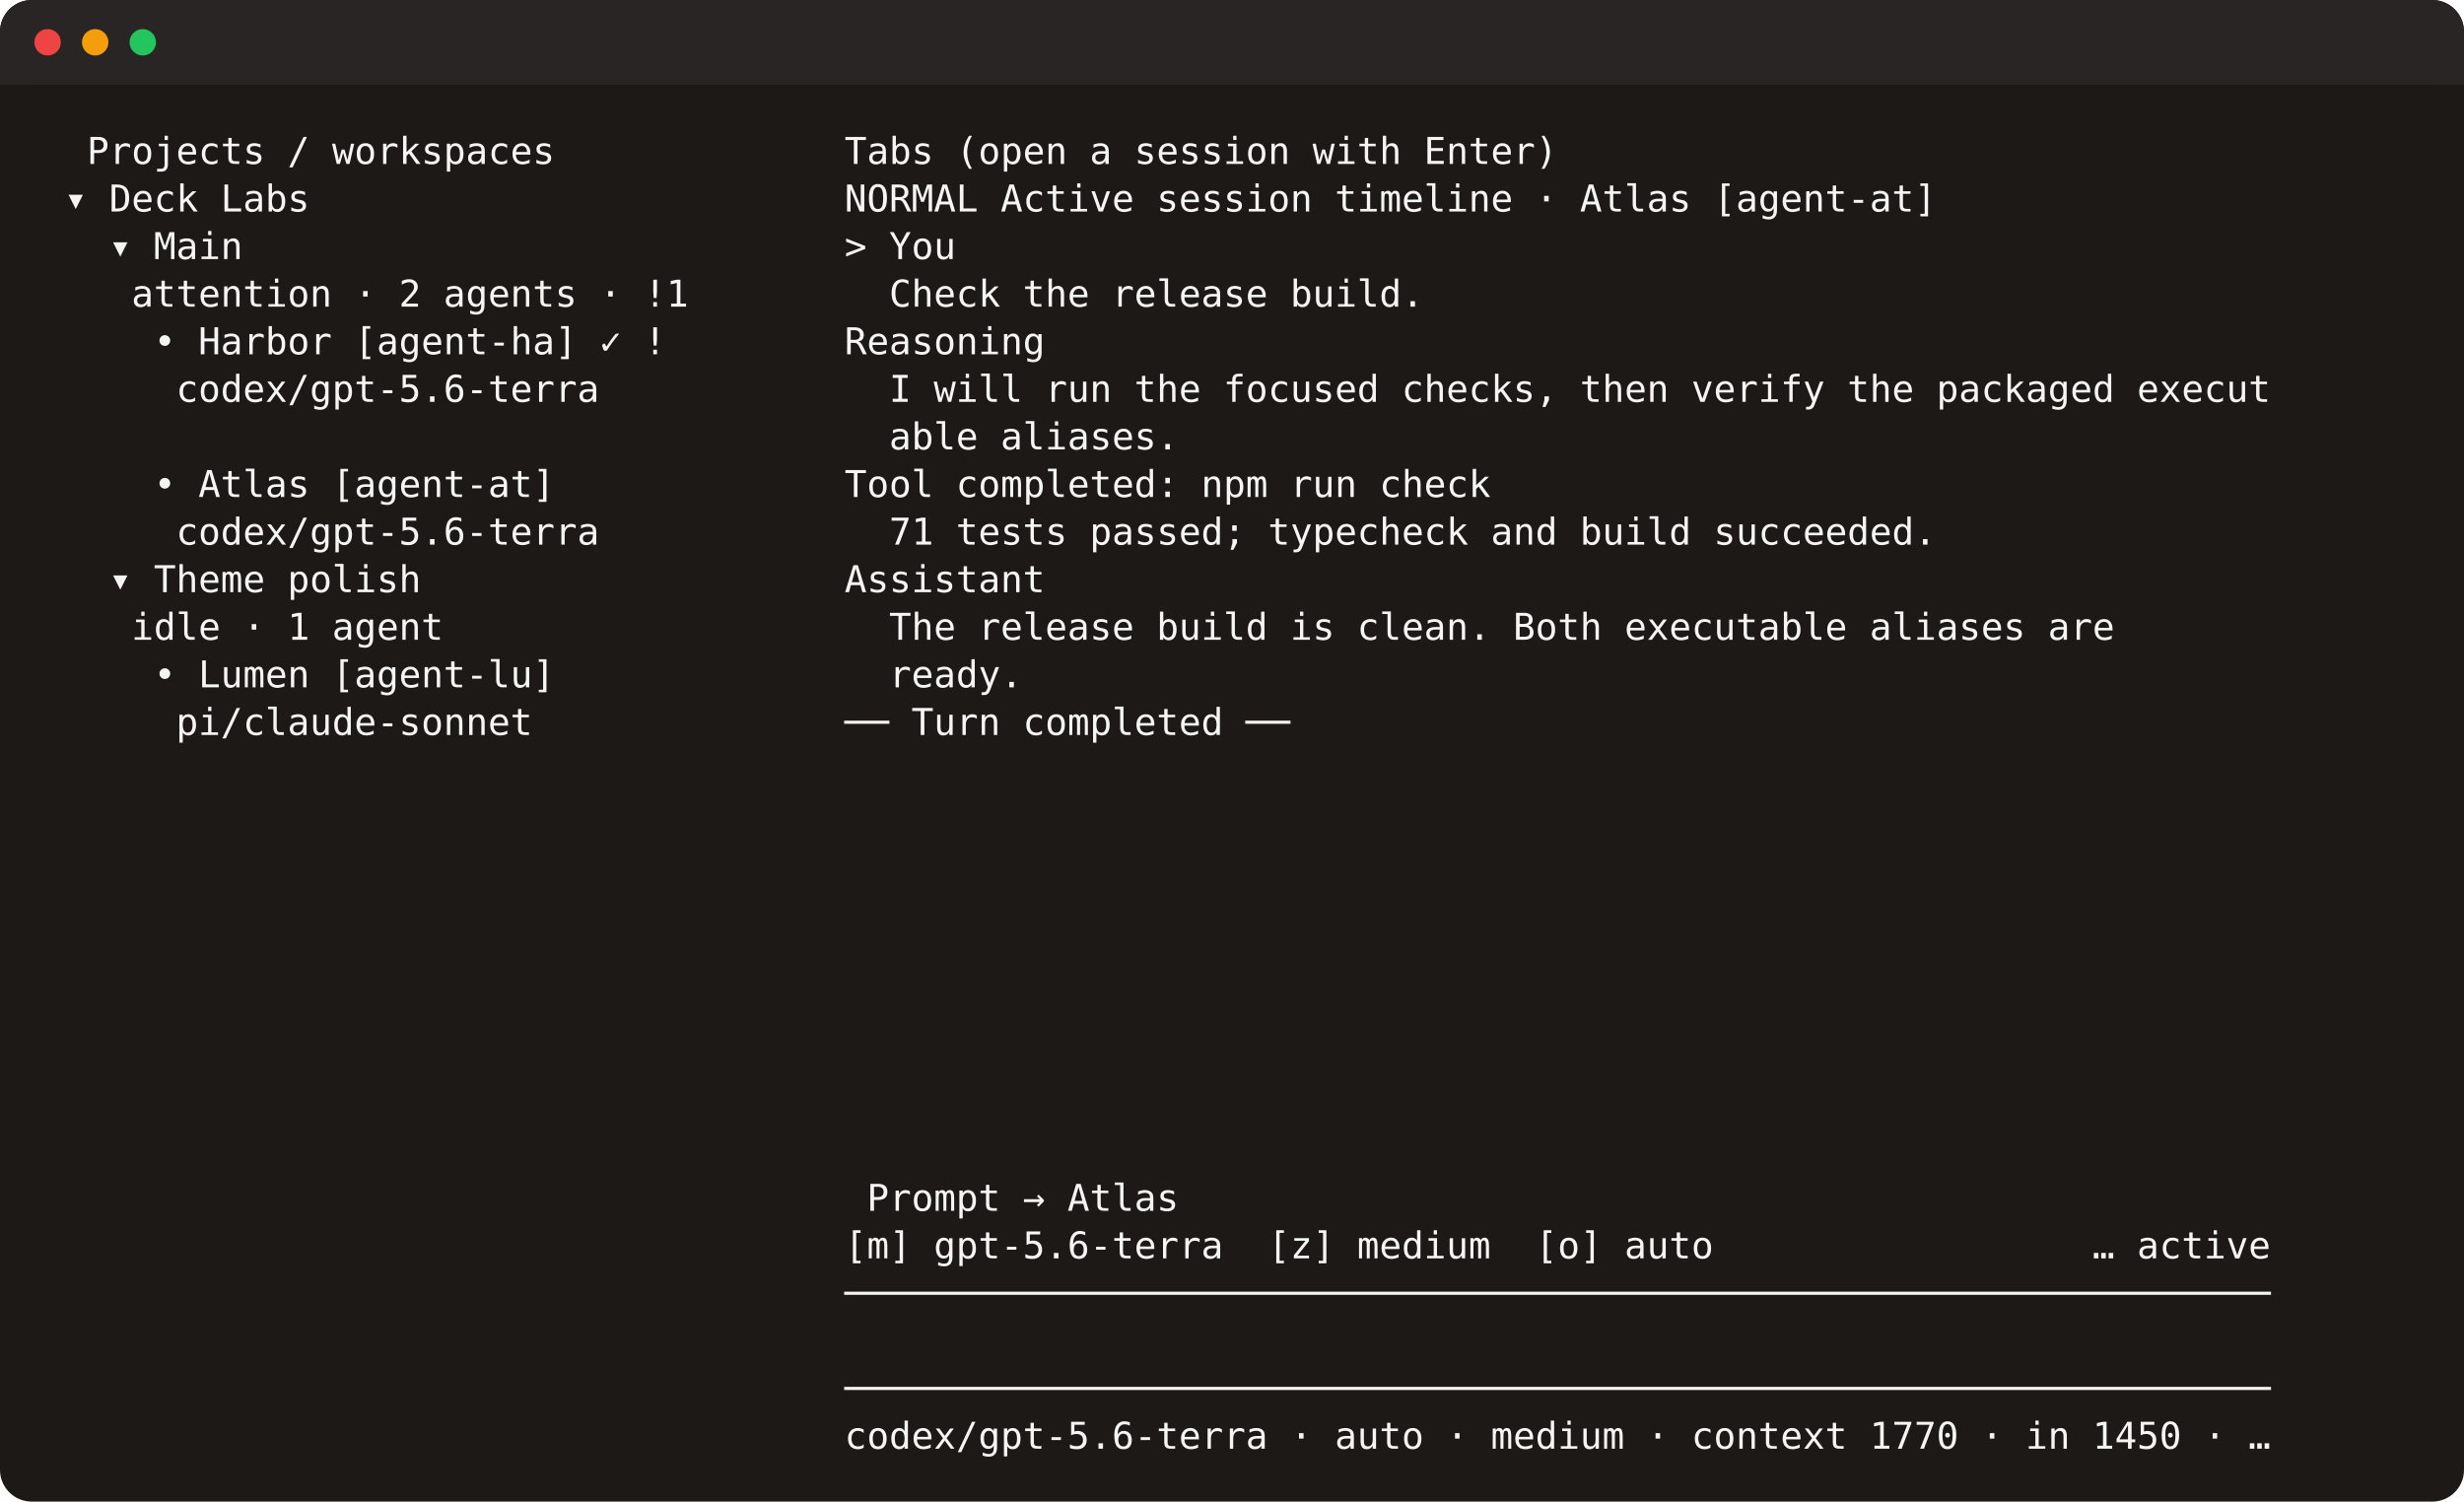
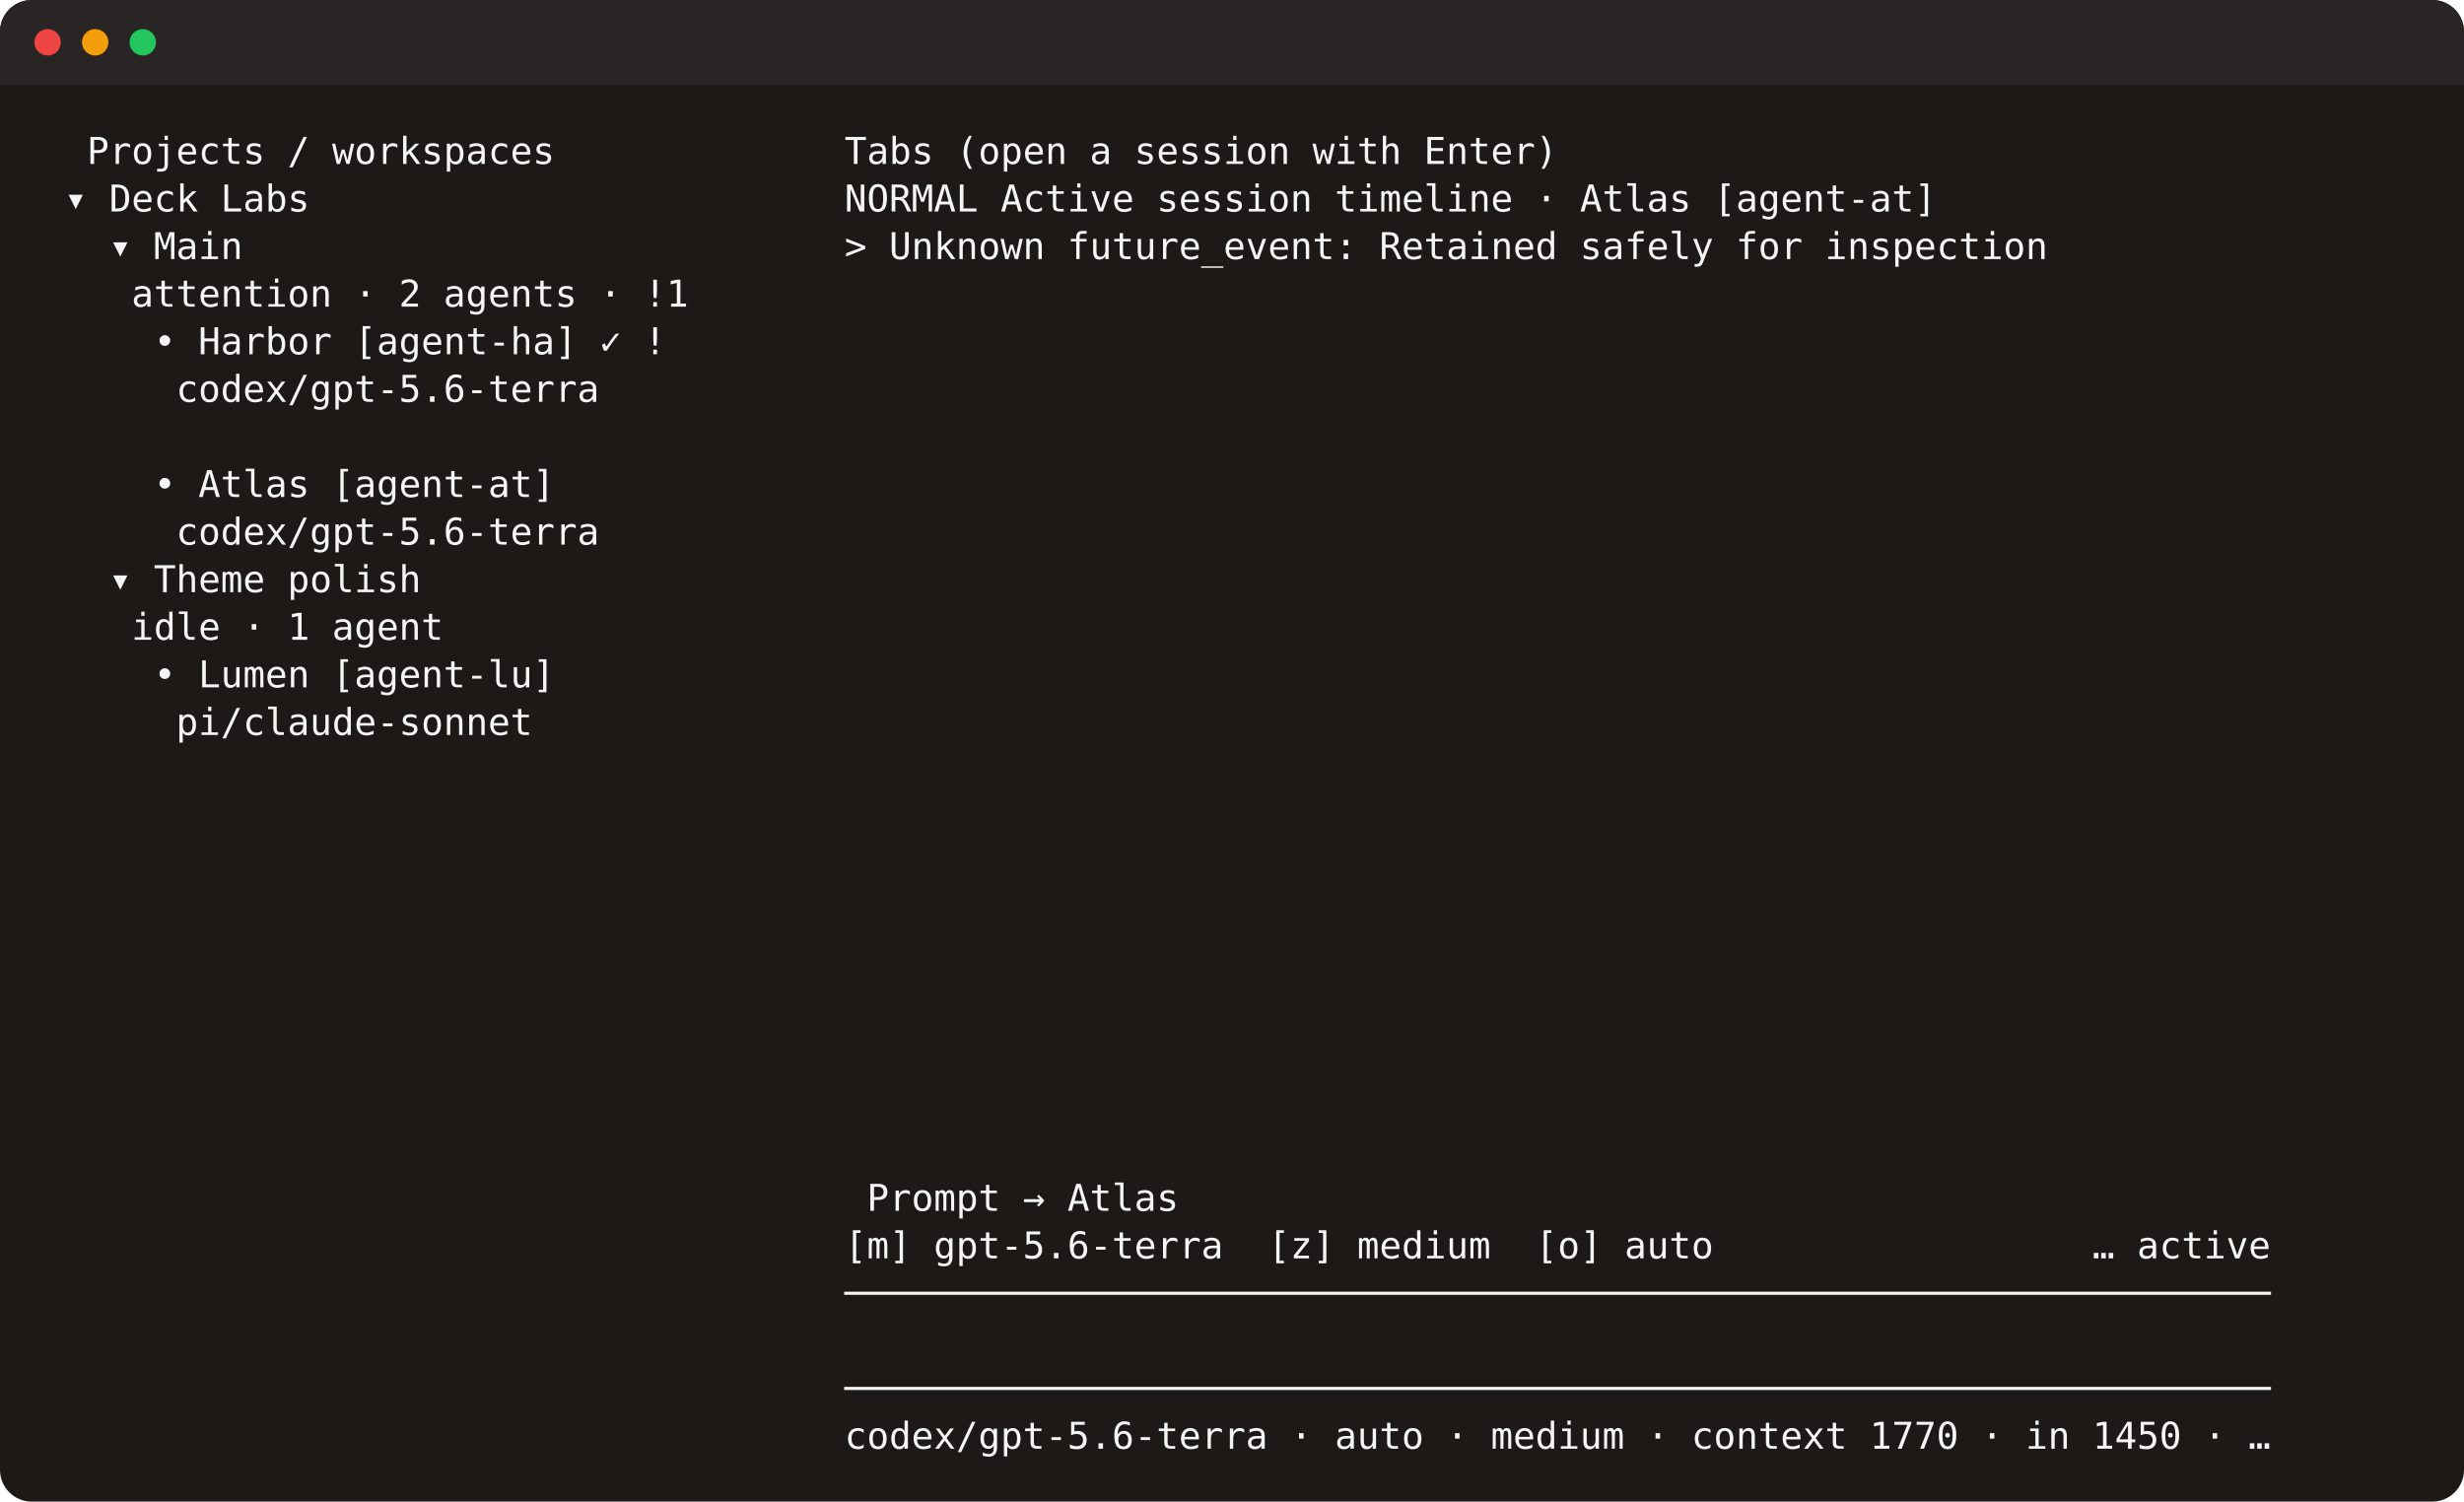
<svg xmlns="http://www.w3.org/2000/svg" width="932" height="568" viewBox="0 0 932 568">
  <rect width="932" height="568" rx="12" fill="#1c1917" />
  <rect width="932" height="32" rx="12" fill="#292524" />
  <rect y="20" width="932" height="12" fill="#292524" />
  <circle cx="18" cy="16" r="5" fill="#ef4444" />
  <circle cx="36" cy="16" r="5" fill="#f59e0b" />
  <circle cx="54" cy="16" r="5" fill="#22c55e" />
  <g fill="#f5f5f4" font-family="SFMono-Regular, Menlo, Consolas, monospace" font-size="14" xml:space="preserve">
    <text x="16" y="62">  Projects / workspaces             Tabs (open a session with Enter)                                </text>
    <text x="16" y="80"> ▾ Deck Labs                        NORMAL Active session timeline · Atlas [agent-at]               </text>
-     <text x="16" y="98">   ▾ Main                           &gt; You                                                           </text>
-     <text x="16" y="116">    attention · 2 agents · !1         Check the release build.                                      </text>
-     <text x="16" y="134">     • Harbor [agent-ha] ✓ !        Reasoning                                                       </text>
-     <text x="16" y="152">      codex/gpt-5.6-terra             I will run the focused checks, then verify the packaged execut</text>
-     <text x="16" y="170">                                      able aliases.                                                 </text>
-     <text x="16" y="188">     • Atlas [agent-at]             Tool completed: npm run check                                   </text>
-     <text x="16" y="206">      codex/gpt-5.6-terra             71 tests passed; typecheck and build succeeded.               </text>
-     <text x="16" y="224">   ▾ Theme polish                   Assistant                                                       </text>
-     <text x="16" y="242">    idle · 1 agent                    The release build is clean. Both executable aliases are       </text>
-     <text x="16" y="260">     • Lumen [agent-lu]               ready.                                                        </text>
-     <text x="16" y="278">      pi/claude-sonnet              ── Turn completed ──                                            </text>
+     <text x="16" y="98">   ▾ Main                           &gt; Unknown future_event: Retained safely for inspection          </text>
+     <text x="16" y="116">    attention · 2 agents · !1                                                                       </text>
+     <text x="16" y="134">     • Harbor [agent-ha] ✓ !                                                                        </text>
+     <text x="16" y="152">      codex/gpt-5.6-terra                                                                           </text>
+     <text x="16" y="170">                                                                                                    </text>
+     <text x="16" y="188">     • Atlas [agent-at]                                                                             </text>
+     <text x="16" y="206">      codex/gpt-5.6-terra                                                                           </text>
+     <text x="16" y="224">   ▾ Theme polish                                                                                   </text>
+     <text x="16" y="242">    idle · 1 agent                                                                                  </text>
+     <text x="16" y="260">     • Lumen [agent-lu]                                                                             </text>
+     <text x="16" y="278">      pi/claude-sonnet                                                                              </text>
    <text x="16" y="296" />
    <text x="16" y="314" />
    <text x="16" y="332" />
    <text x="16" y="350" />
    <text x="16" y="368" />
    <text x="16" y="386" />
    <text x="16" y="404" />
    <text x="16" y="422" />
    <text x="16" y="440" />
    <text x="16" y="458">                                     Prompt → Atlas                                                 </text>
    <text x="16" y="476">                                    [m] gpt-5.6-terra  [z] medium  [o] auto                 … active</text>
    <text x="16" y="494">                                    ────────────────────────────────────────────────────────────────</text>
    <text x="16" y="512">                                                                                                    </text>
    <text x="16" y="530">                                    ────────────────────────────────────────────────────────────────</text>
    <text x="16" y="548">                                    codex/gpt-5.6-terra · auto · medium · context 1770 · in 1450 · …</text>
  </g>
</svg>
